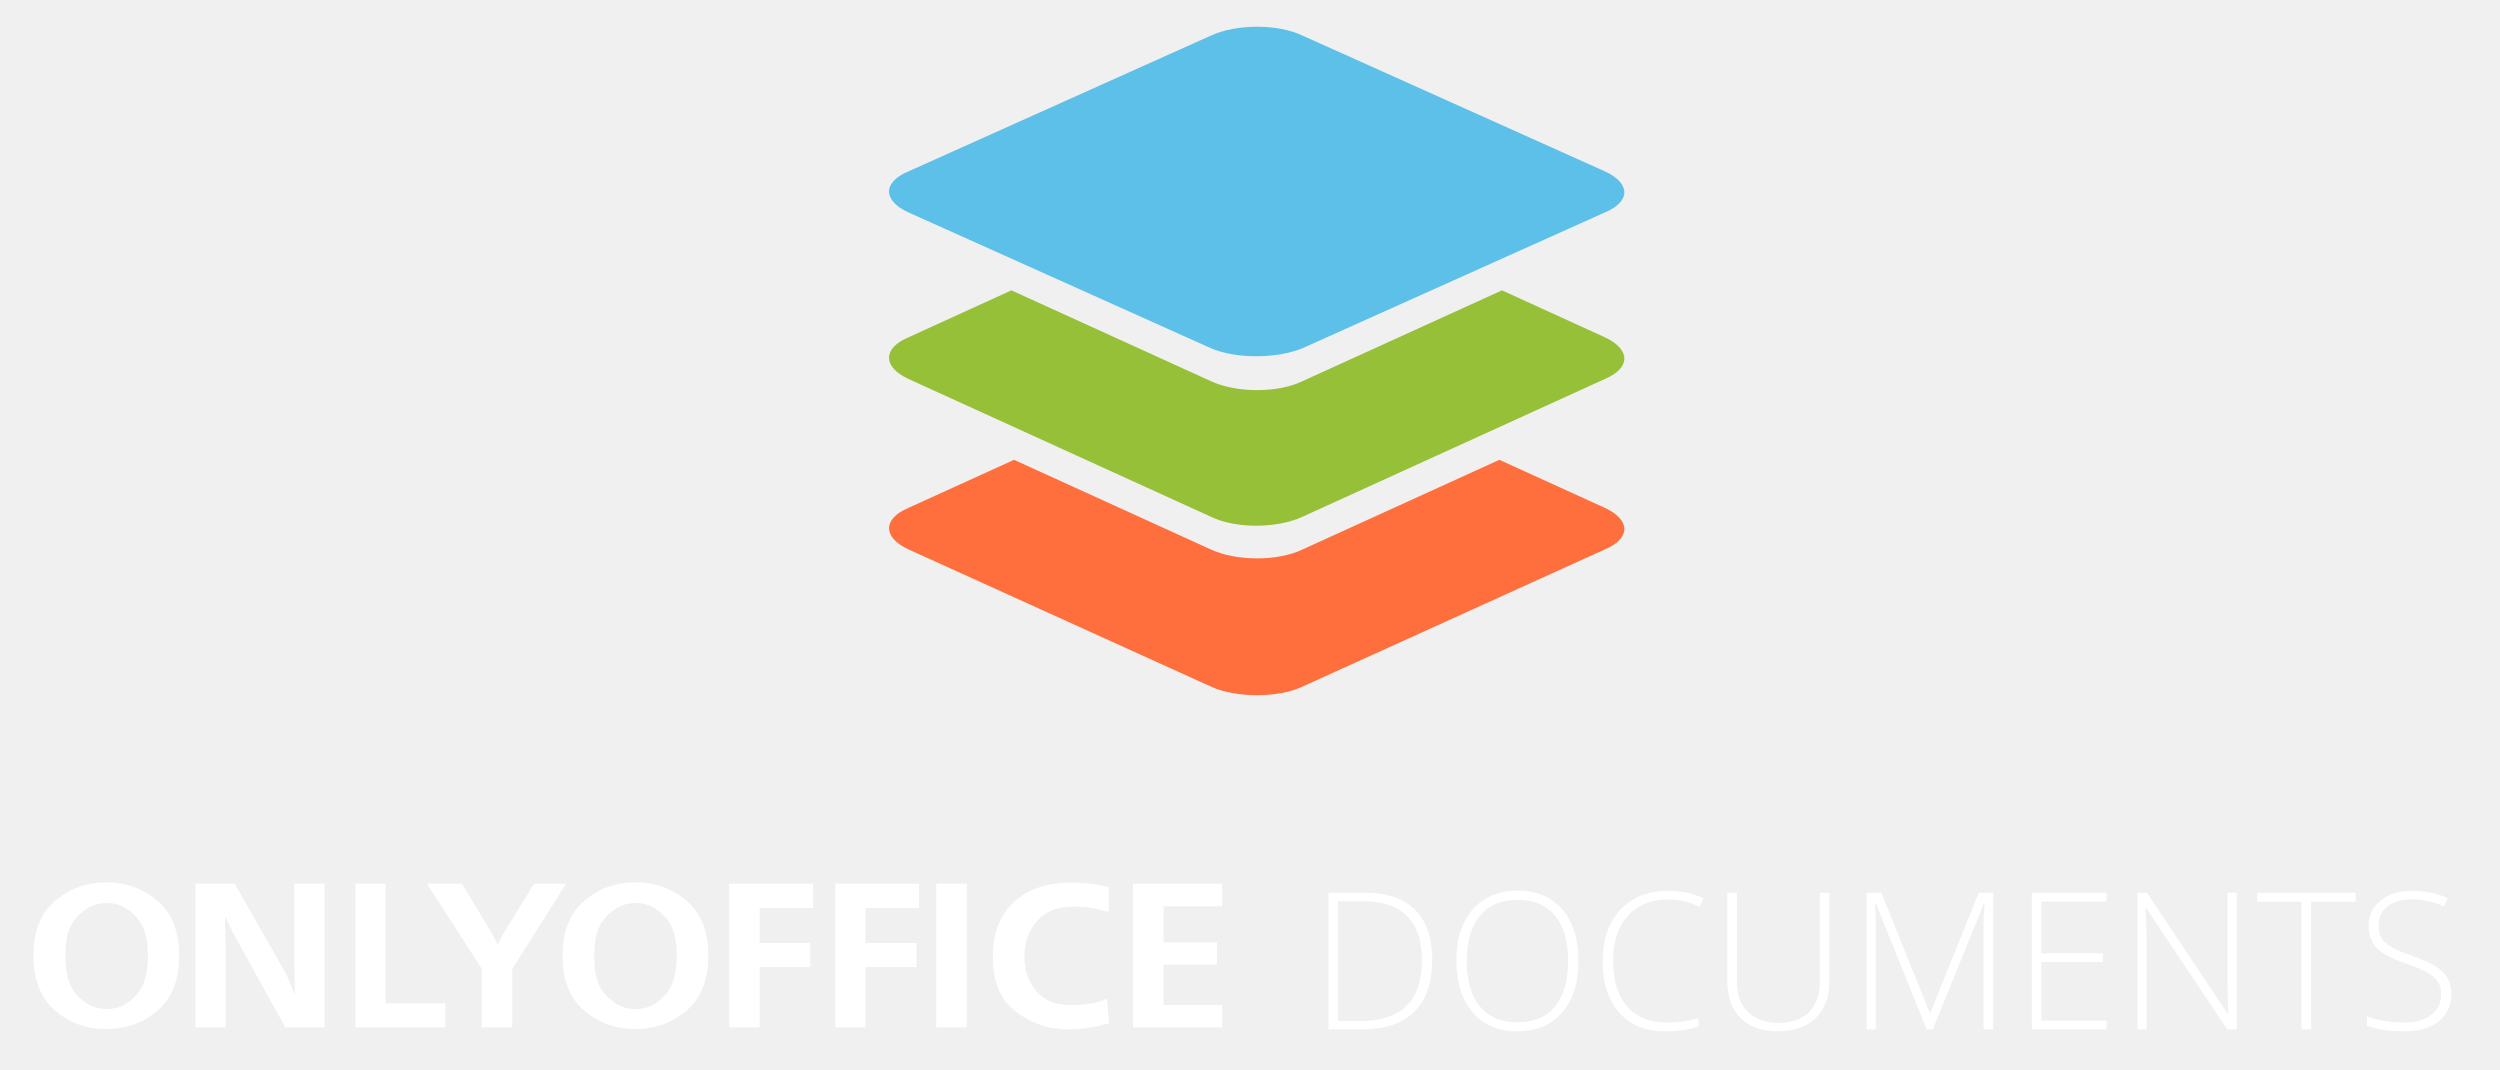
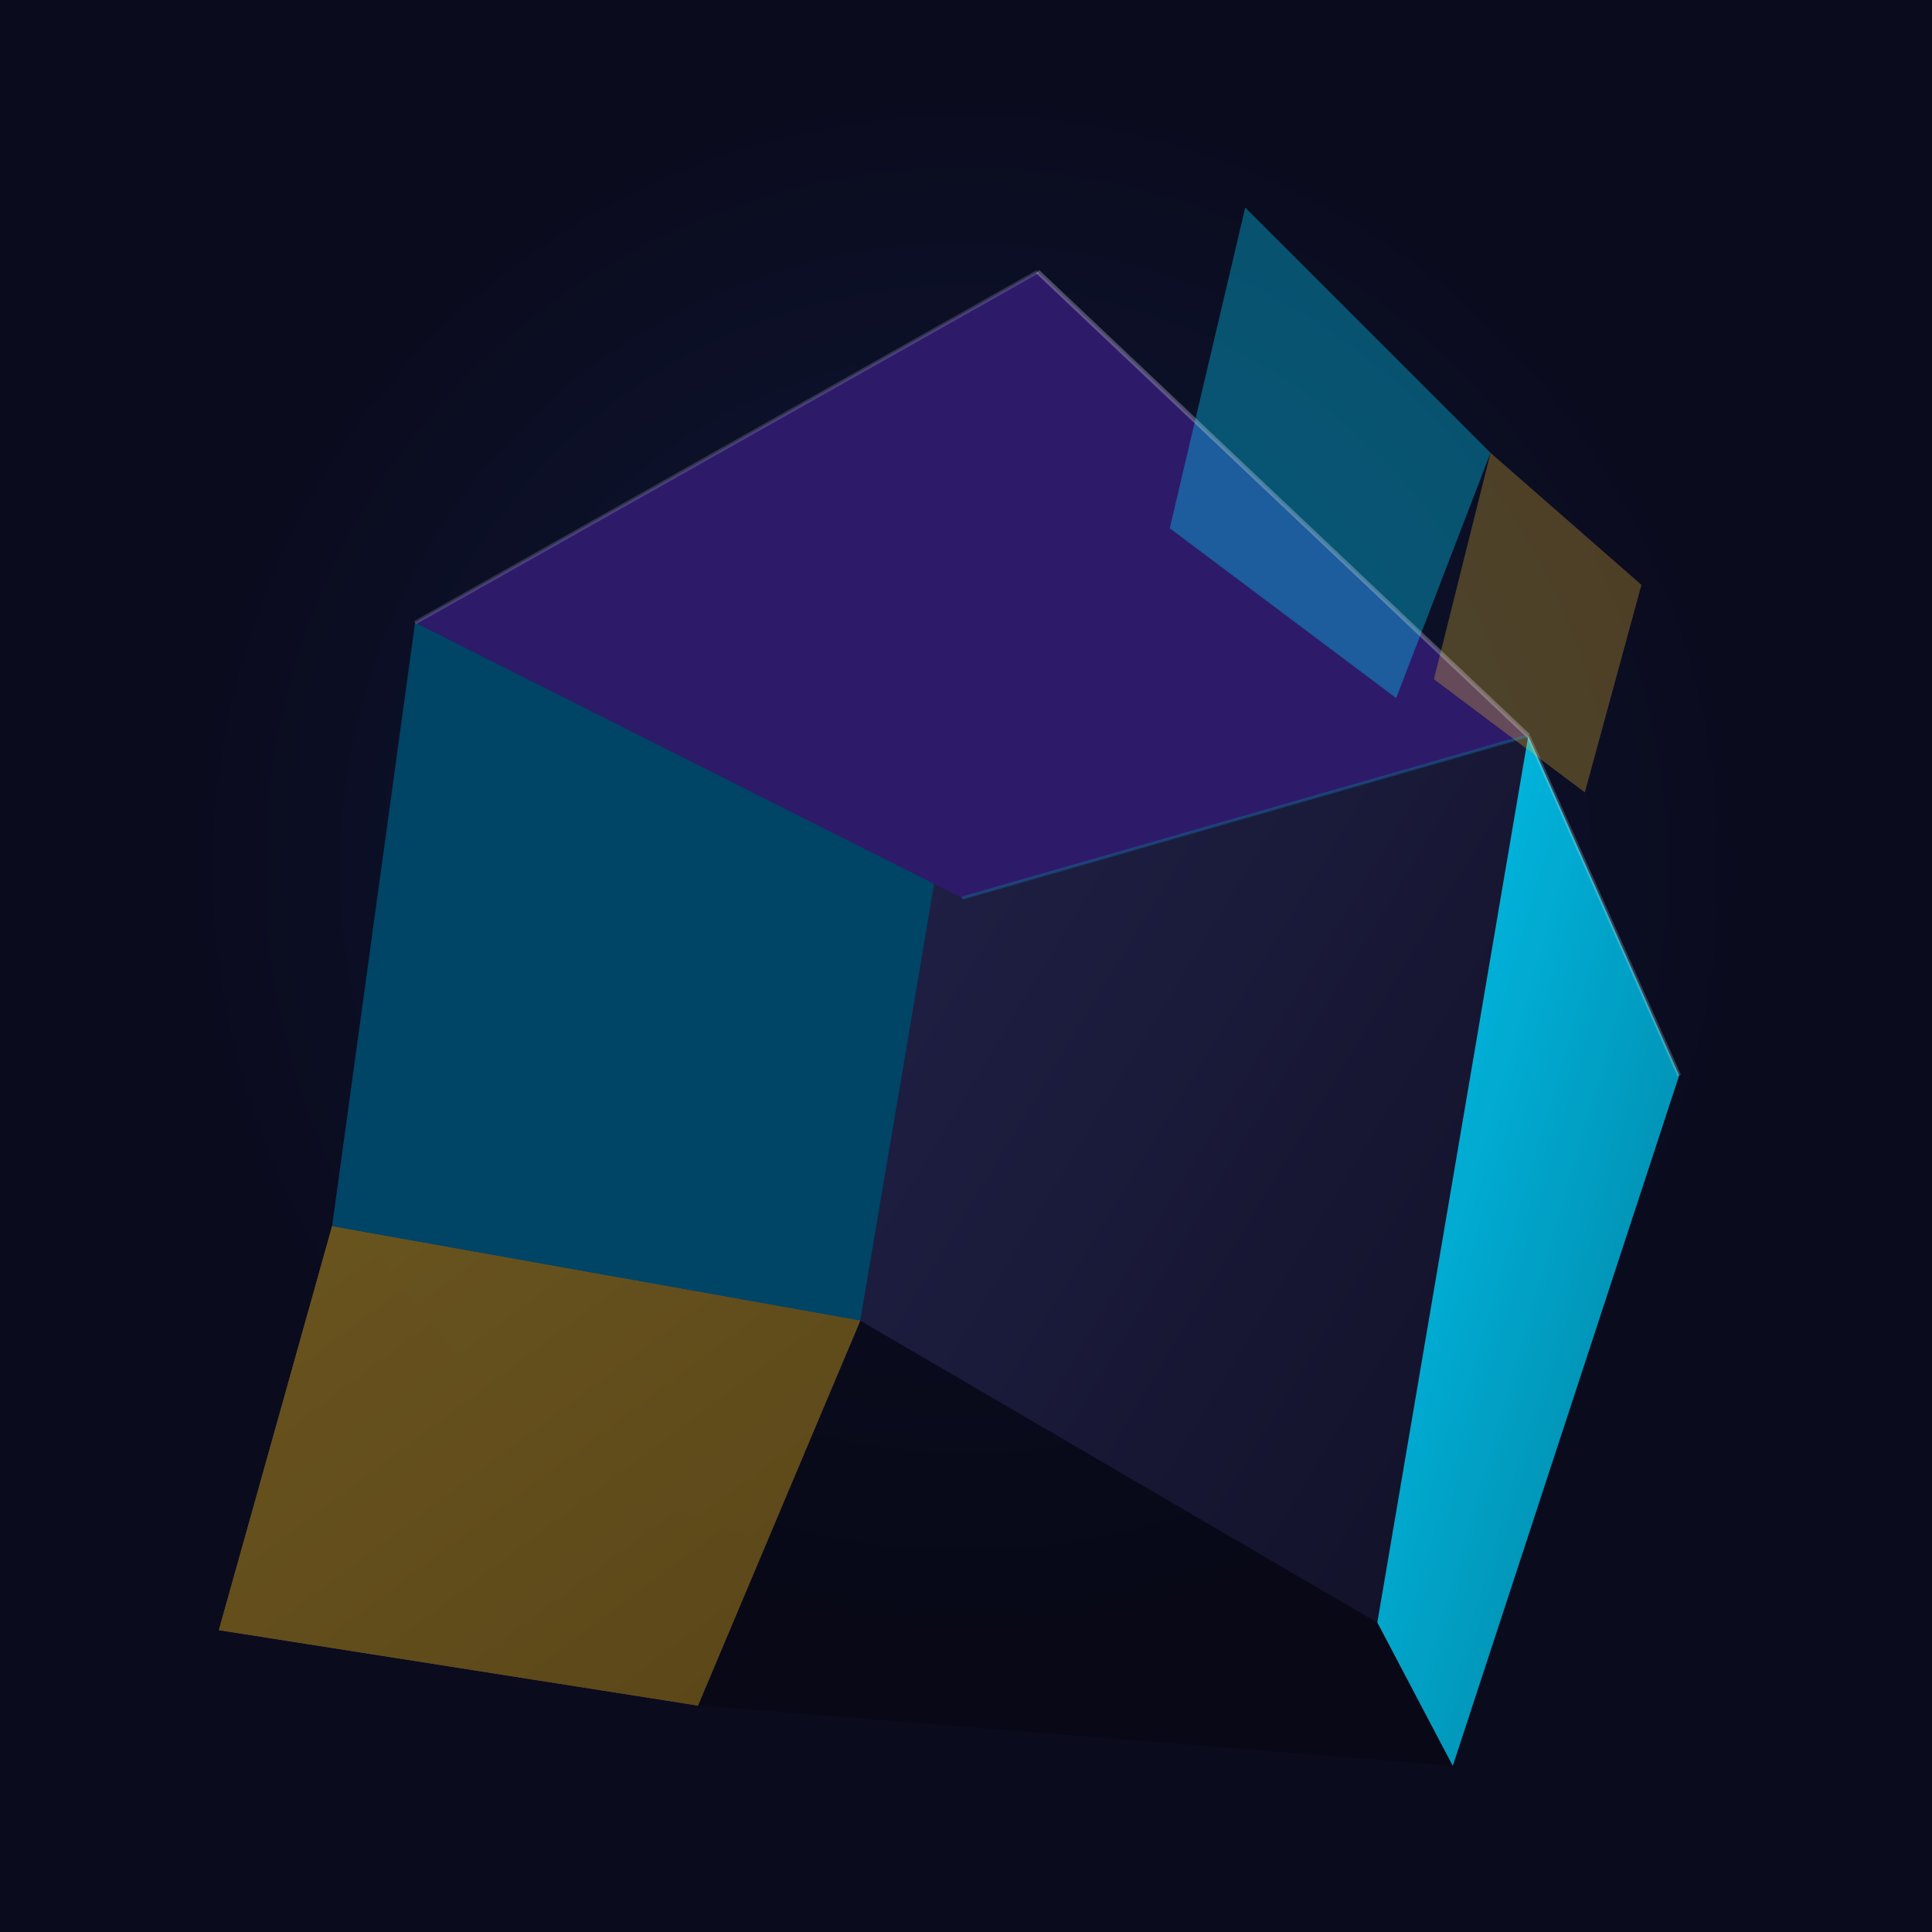
- <svg xmlns="http://www.w3.org/2000/svg" width="187" height="80" viewBox="0 0 187 80" fill="none">
-   <path d="M107.133 71.792C107.133 73.507 106.683 74.805 105.784 75.686C104.884 76.562 103.563 77 101.82 77H99.374V66.78H102.135C103.766 66.78 105.005 67.207 105.854 68.06C106.706 68.912 107.133 70.157 107.133 71.792ZM106.357 71.82C106.357 70.357 105.984 69.257 105.238 68.521C104.498 67.78 103.407 67.409 101.967 67.409H100.087V76.371H101.778C104.831 76.371 106.357 74.854 106.357 71.82Z" fill="white" />
-   <path d="M118.072 71.876C118.072 73.498 117.667 74.782 116.856 75.728C116.045 76.669 114.927 77.14 113.501 77.14C112.08 77.14 110.963 76.669 110.153 75.728C109.342 74.782 108.936 73.493 108.936 71.862C108.936 70.236 109.344 68.957 110.16 68.025C110.98 67.088 112.098 66.62 113.515 66.62C114.941 66.62 116.057 67.09 116.863 68.032C117.669 68.968 118.072 70.25 118.072 71.876ZM109.712 71.876C109.712 73.34 110.038 74.472 110.691 75.273C111.343 76.07 112.28 76.469 113.501 76.469C114.731 76.469 115.67 76.073 116.318 75.28C116.97 74.488 117.296 73.353 117.296 71.876C117.296 70.404 116.97 69.276 116.318 68.493C115.67 67.706 114.736 67.312 113.515 67.312C112.299 67.312 111.36 67.708 110.698 68.5C110.041 69.292 109.712 70.418 109.712 71.876Z" fill="white" />
-   <path d="M124.79 67.277C123.508 67.277 122.499 67.687 121.763 68.507C121.027 69.327 120.659 70.45 120.659 71.876C120.659 73.335 121.006 74.467 121.7 75.273C122.395 76.08 123.387 76.483 124.678 76.483C125.536 76.483 126.323 76.373 127.041 76.154V76.783C126.365 77.021 125.522 77.14 124.51 77.14C123.075 77.14 121.945 76.676 121.12 75.749C120.295 74.821 119.883 73.526 119.883 71.862C119.883 70.823 120.079 69.907 120.47 69.115C120.866 68.323 121.432 67.713 122.169 67.284C122.91 66.85 123.769 66.634 124.748 66.634C125.745 66.634 126.638 66.82 127.425 67.193L127.139 67.836C126.393 67.463 125.61 67.277 124.79 67.277Z" fill="white" />
-   <path d="M136.834 66.78V73.393C136.834 74.567 136.494 75.486 135.813 76.147C135.133 76.809 134.185 77.14 132.968 77.14C131.785 77.14 130.86 76.809 130.193 76.147C129.532 75.481 129.201 74.553 129.201 73.365V66.78H129.921V73.393C129.921 74.376 130.193 75.143 130.738 75.693C131.284 76.238 132.055 76.511 133.052 76.511C134.026 76.511 134.781 76.243 135.317 75.707C135.853 75.166 136.121 74.418 136.121 73.463V66.78H136.834Z" fill="white" />
-   <path d="M144.118 77L140.308 67.563H140.252C140.289 68.141 140.308 68.733 140.308 69.339V77H139.623V66.78H140.727L144.348 75.77H144.39L148.011 66.78H149.088V77H148.368V69.255C148.368 68.714 148.396 68.155 148.451 67.577H148.396L144.572 77H144.118Z" fill="white" />
-   <path d="M157.567 77H151.982V66.78H157.567V67.438H152.694V71.303H157.294V71.96H152.694V76.343H157.567V77Z" fill="white" />
-   <path d="M167.311 77H166.591L160.537 67.927H160.482C160.537 69.008 160.565 69.823 160.565 70.373V77H159.88V66.78H160.593L166.64 75.84H166.682C166.64 75.001 166.619 74.204 166.619 73.449V66.78H167.311V77Z" fill="white" />
-   <path d="M172.875 77H172.155V67.451H168.835V66.78H176.195V67.451H172.875V77Z" fill="white" />
-   <path d="M183.36 74.365C183.36 75.218 183.046 75.893 182.417 76.392C181.792 76.891 180.96 77.14 179.921 77.14C178.672 77.14 177.715 77.002 177.048 76.727V76.014C177.784 76.327 178.723 76.483 179.865 76.483C180.704 76.483 181.368 76.292 181.857 75.909C182.351 75.523 182.598 75.017 182.598 74.393C182.598 74.006 182.517 73.687 182.354 73.435C182.191 73.179 181.925 72.946 181.557 72.736C181.189 72.526 180.648 72.3 179.935 72.058C178.891 71.699 178.169 71.312 177.768 70.898C177.372 70.478 177.174 69.921 177.174 69.227C177.174 68.463 177.472 67.841 178.069 67.361C178.67 66.876 179.441 66.634 180.382 66.634C181.342 66.634 182.244 66.815 183.088 67.179L182.829 67.794C181.981 67.44 181.17 67.263 180.396 67.263C179.641 67.263 179.04 67.438 178.593 67.787C178.146 68.136 177.922 68.612 177.922 69.213C177.922 69.591 177.989 69.9 178.125 70.143C178.264 70.385 178.49 70.604 178.803 70.8C179.115 70.991 179.651 71.222 180.41 71.492C181.207 71.767 181.806 72.035 182.207 72.296C182.608 72.552 182.899 72.846 183.081 73.176C183.267 73.503 183.36 73.899 183.36 74.365Z" fill="white" />
-   <path d="M84.749 66.099H91.419V67.795H87.033V70.489H91.03V72.161H87.033V75.179H91.419V76.85H84.749V66.099Z" fill="white" />
-   <path d="M82.932 66.349V68.22C82.543 68.095 82.128 67.995 81.712 67.921C81.271 67.846 80.804 67.821 80.311 67.821C79.117 67.821 78.209 68.17 77.586 68.868C76.963 69.567 76.625 70.465 76.625 71.537C76.625 72.56 76.911 73.433 77.508 74.132C78.105 74.83 78.961 75.179 80.103 75.179C80.493 75.179 80.908 75.154 81.375 75.104C81.842 75.055 82.309 74.93 82.802 74.705L82.958 76.526C82.88 76.551 82.777 76.601 82.647 76.626C82.517 76.651 82.361 76.701 82.18 76.751C81.868 76.801 81.531 76.875 81.115 76.925C80.7 76.975 80.259 77 79.792 77C79.74 77 79.662 77 79.61 77C79.558 77 79.48 77 79.428 76.975C78.131 76.9 76.963 76.451 75.873 75.578C74.809 74.73 74.263 73.383 74.263 71.562C74.263 69.791 74.783 68.444 75.847 67.472C76.911 66.499 78.312 66.025 80.077 66.025C80.544 66.025 80.96 66.05 81.349 66.075C81.738 66.1 82.128 66.174 82.491 66.249C82.569 66.274 82.647 66.299 82.751 66.299C82.751 66.324 82.854 66.349 82.932 66.349Z" fill="white" />
-   <path d="M70.033 76.85V66.099H72.317V76.85H70.033Z" fill="white" />
-   <path d="M62.48 66.099H68.735V67.92H64.738V70.539H68.554V72.335H64.738V76.85H62.48V66.099Z" fill="white" />
-   <path d="M54.538 66.099H60.819V67.92H56.822V70.539H60.612V72.335H56.822V76.85H54.538V66.099Z" fill="white" />
-   <path d="M42.08 71.488C42.08 69.667 42.625 68.295 43.715 67.372C44.806 66.449 46.077 66 47.531 66C48.984 66 50.256 66.449 51.346 67.372C52.436 68.295 52.981 69.667 52.981 71.488C52.981 73.309 52.436 74.68 51.346 75.603C50.256 76.526 48.984 76.975 47.531 76.975C46.077 76.975 44.806 76.526 43.715 75.603C42.625 74.68 42.08 73.309 42.08 71.488ZM44.442 71.488C44.442 72.735 44.676 73.683 45.169 74.256C45.662 74.855 46.181 75.204 46.778 75.379C46.908 75.404 47.038 75.429 47.167 75.454C47.297 75.479 47.427 75.479 47.531 75.479C47.66 75.479 47.79 75.479 47.92 75.454C48.05 75.429 48.18 75.404 48.309 75.379C48.88 75.229 49.399 74.855 49.893 74.256C50.36 73.658 50.619 72.76 50.619 71.513C50.619 70.265 50.386 69.367 49.893 68.769C49.425 68.17 48.88 67.821 48.309 67.646C48.18 67.596 48.05 67.572 47.92 67.572C47.79 67.546 47.66 67.546 47.531 67.546C47.401 67.546 47.271 67.546 47.167 67.572C47.038 67.596 46.908 67.621 46.778 67.646C46.207 67.796 45.662 68.17 45.169 68.769C44.702 69.343 44.442 70.24 44.442 71.488Z" fill="white" />
-   <path d="M31.932 66.1H34.554L36.838 69.892L37.201 70.615H37.253L37.616 69.892L39.952 66.1H42.34L38.317 72.486V76.851H36.033V72.461L31.932 66.1Z" fill="white" />
-   <path d="M26.586 66.1H28.844V75.055H33.308V76.851H26.586V66.1Z" fill="white" />
-   <path d="M14.621 66.1H17.553L21.421 72.885L22.018 74.332H22.07L22.018 72.436V66.1H24.276V76.851H21.343L17.45 69.817L16.879 68.62H16.827L16.879 70.54V76.851H14.621V66.1Z" fill="white" />
-   <path d="M2.5 71.488C2.5 69.667 3.045 68.295 4.135 67.372C5.225 66.449 6.497 66 7.95 66C9.404 66 10.676 66.449 11.766 67.372C12.856 68.295 13.401 69.667 13.401 71.488C13.401 73.309 12.856 74.681 11.766 75.604C10.676 76.527 9.404 76.976 7.95 76.976C6.497 76.976 5.225 76.527 4.135 75.604C3.071 74.681 2.5 73.309 2.5 71.488ZM4.888 71.488C4.888 72.735 5.121 73.683 5.615 74.257C6.108 74.856 6.627 75.205 7.224 75.379C7.353 75.404 7.483 75.429 7.613 75.454C7.743 75.479 7.873 75.479 7.976 75.479C8.106 75.479 8.236 75.479 8.366 75.454C8.495 75.429 8.625 75.404 8.755 75.379C9.326 75.23 9.845 74.856 10.338 74.257C10.805 73.658 11.065 72.76 11.065 71.513C11.065 70.266 10.831 69.368 10.338 68.769C9.871 68.171 9.326 67.821 8.755 67.647C8.625 67.597 8.495 67.572 8.366 67.572C8.236 67.547 8.106 67.547 7.976 67.547C7.847 67.547 7.717 67.547 7.613 67.572C7.483 67.597 7.353 67.622 7.224 67.647C6.653 67.796 6.108 68.171 5.615 68.769C5.121 69.343 4.888 70.241 4.888 71.488Z" fill="white" />
-   <path fill-rule="evenodd" clip-rule="evenodd" d="M90.639 51.387L67.95 41.093C66.017 40.195 66.017 38.806 67.95 37.989L75.849 34.394L90.555 41.093C92.487 41.992 95.597 41.992 97.445 41.093L112.151 34.394L120.05 37.989C121.983 38.888 121.983 40.276 120.05 41.093L97.361 51.387C95.597 52.204 92.487 52.204 90.639 51.387Z" fill="#FF6F3D" />
-   <path fill-rule="evenodd" clip-rule="evenodd" d="M90.565 38.649L67.945 28.343C66.018 27.444 66.018 26.053 67.945 25.235L75.653 21.718L90.565 28.507C92.492 29.407 95.592 29.407 97.435 28.507L112.347 21.718L120.055 25.235C121.982 26.135 121.982 27.526 120.055 28.343L97.435 38.649C95.508 39.549 92.408 39.549 90.565 38.649Z" fill="#95C038" />
-   <path fill-rule="evenodd" clip-rule="evenodd" d="M90.565 26.043L67.945 15.886C66.018 14.999 66.018 13.629 67.945 12.822L90.565 2.665C92.492 1.778 95.592 1.778 97.435 2.665L120.055 12.822C121.982 13.709 121.982 15.08 120.055 15.886L97.435 26.043C95.508 26.849 92.408 26.849 90.565 26.043Z" fill="#5DC0E8" />
+ <svg xmlns="http://www.w3.org/2000/svg" width="512" height="512" viewBox="0 0 512 512" version="1.1" id="svg52">
+   <path id="rect2" style="fill:#0b0b1e" d="M 0,0 H 512 V 512 H 0 Z" />
+   <defs id="defs24">
+     <radialGradient id="glow" cx="50%" cy="45%" r="40%">
+       <stop offset="0%" stop-color="#0d1a3a" id="stop4" />
+       <stop offset="100%" stop-color="#0b0b1e" id="stop6" />
+     </radialGradient>
+     <linearGradient id="cyanGrad" x1="0%" y1="0%" x2="100%" y2="100%">
+       <stop offset="0%" stop-color="#00d4ff" id="stop9" />
+       <stop offset="100%" stop-color="#0088aa" id="stop11" />
+     </linearGradient>
+     <linearGradient id="goldGrad" x1="0%" y1="0%" x2="100%" y2="100%">
+       <stop offset="0%" stop-color="#e8b931" id="stop14" />
+       <stop offset="100%" stop-color="#c49520" id="stop16" />
+     </linearGradient>
+     <linearGradient id="indigoGrad" x1="0%" y1="0%" x2="80%" y2="100%">
+       <stop offset="0%" stop-color="#252550" id="stop19" />
+       <stop offset="100%" stop-color="#12122a" id="stop21" />
+     </linearGradient>
+   </defs>
+   <path id="rect26" style="fill:url(#glow)" d="M 0,0 H 512 V 512 H 0 Z" />
+   <path id="polygon28" style="fill:url(#indigoGrad)" d="M 275,72 405,195 365,430 228,350 Z" />
+   <path id="polygon30" style="fill:#004466" d="M 110,165 275,72 228,350 88,325 Z" />
+   <path id="polygon32" style="fill:#2d1b69" d="M 110,165 275,72 405,195 255,238 Z" />
+   <path id="polygon34" style="opacity:0.92;fill:url(#cyanGrad)" d="m 405,195 40,90 -60,183 -20,-38 z" />
+   <path id="polygon36" style="opacity:0.88;fill:url(#goldGrad)" d="M 88,325 228,350 185,452 58,432 Z" />
+   <path id="polygon38" style="opacity:0.35;fill:#00d4ff" d="m 330,55 65,65 -25,65 -60,-45 z" />
+   <path id="polygon40" style="opacity:0.3;fill:#e8b931" d="m 395,120 40,35 -15,55 -40,-30 z" />
+   <path id="line42" style="opacity:0.25;stroke:#ffffff;stroke-width:1.2" d="M 275,72 405,195" />
+   <path id="line44" style="opacity:0.2;stroke:#ffffff" d="m 405,195 40,90" />
+   <path id="line46" style="opacity:0.15;stroke:#ffffff" d="M 275,72 110,165" />
+   <path id="line48" style="opacity:0.2;stroke:#00d4ff;stroke-width:0.8" d="M 405,195 255,238" />
+   <path id="polygon50" style="opacity:0.5;fill:#060610" d="m 88,325 140,25 137,80 20,38 L 185,452 58,432 Z" />
</svg>
